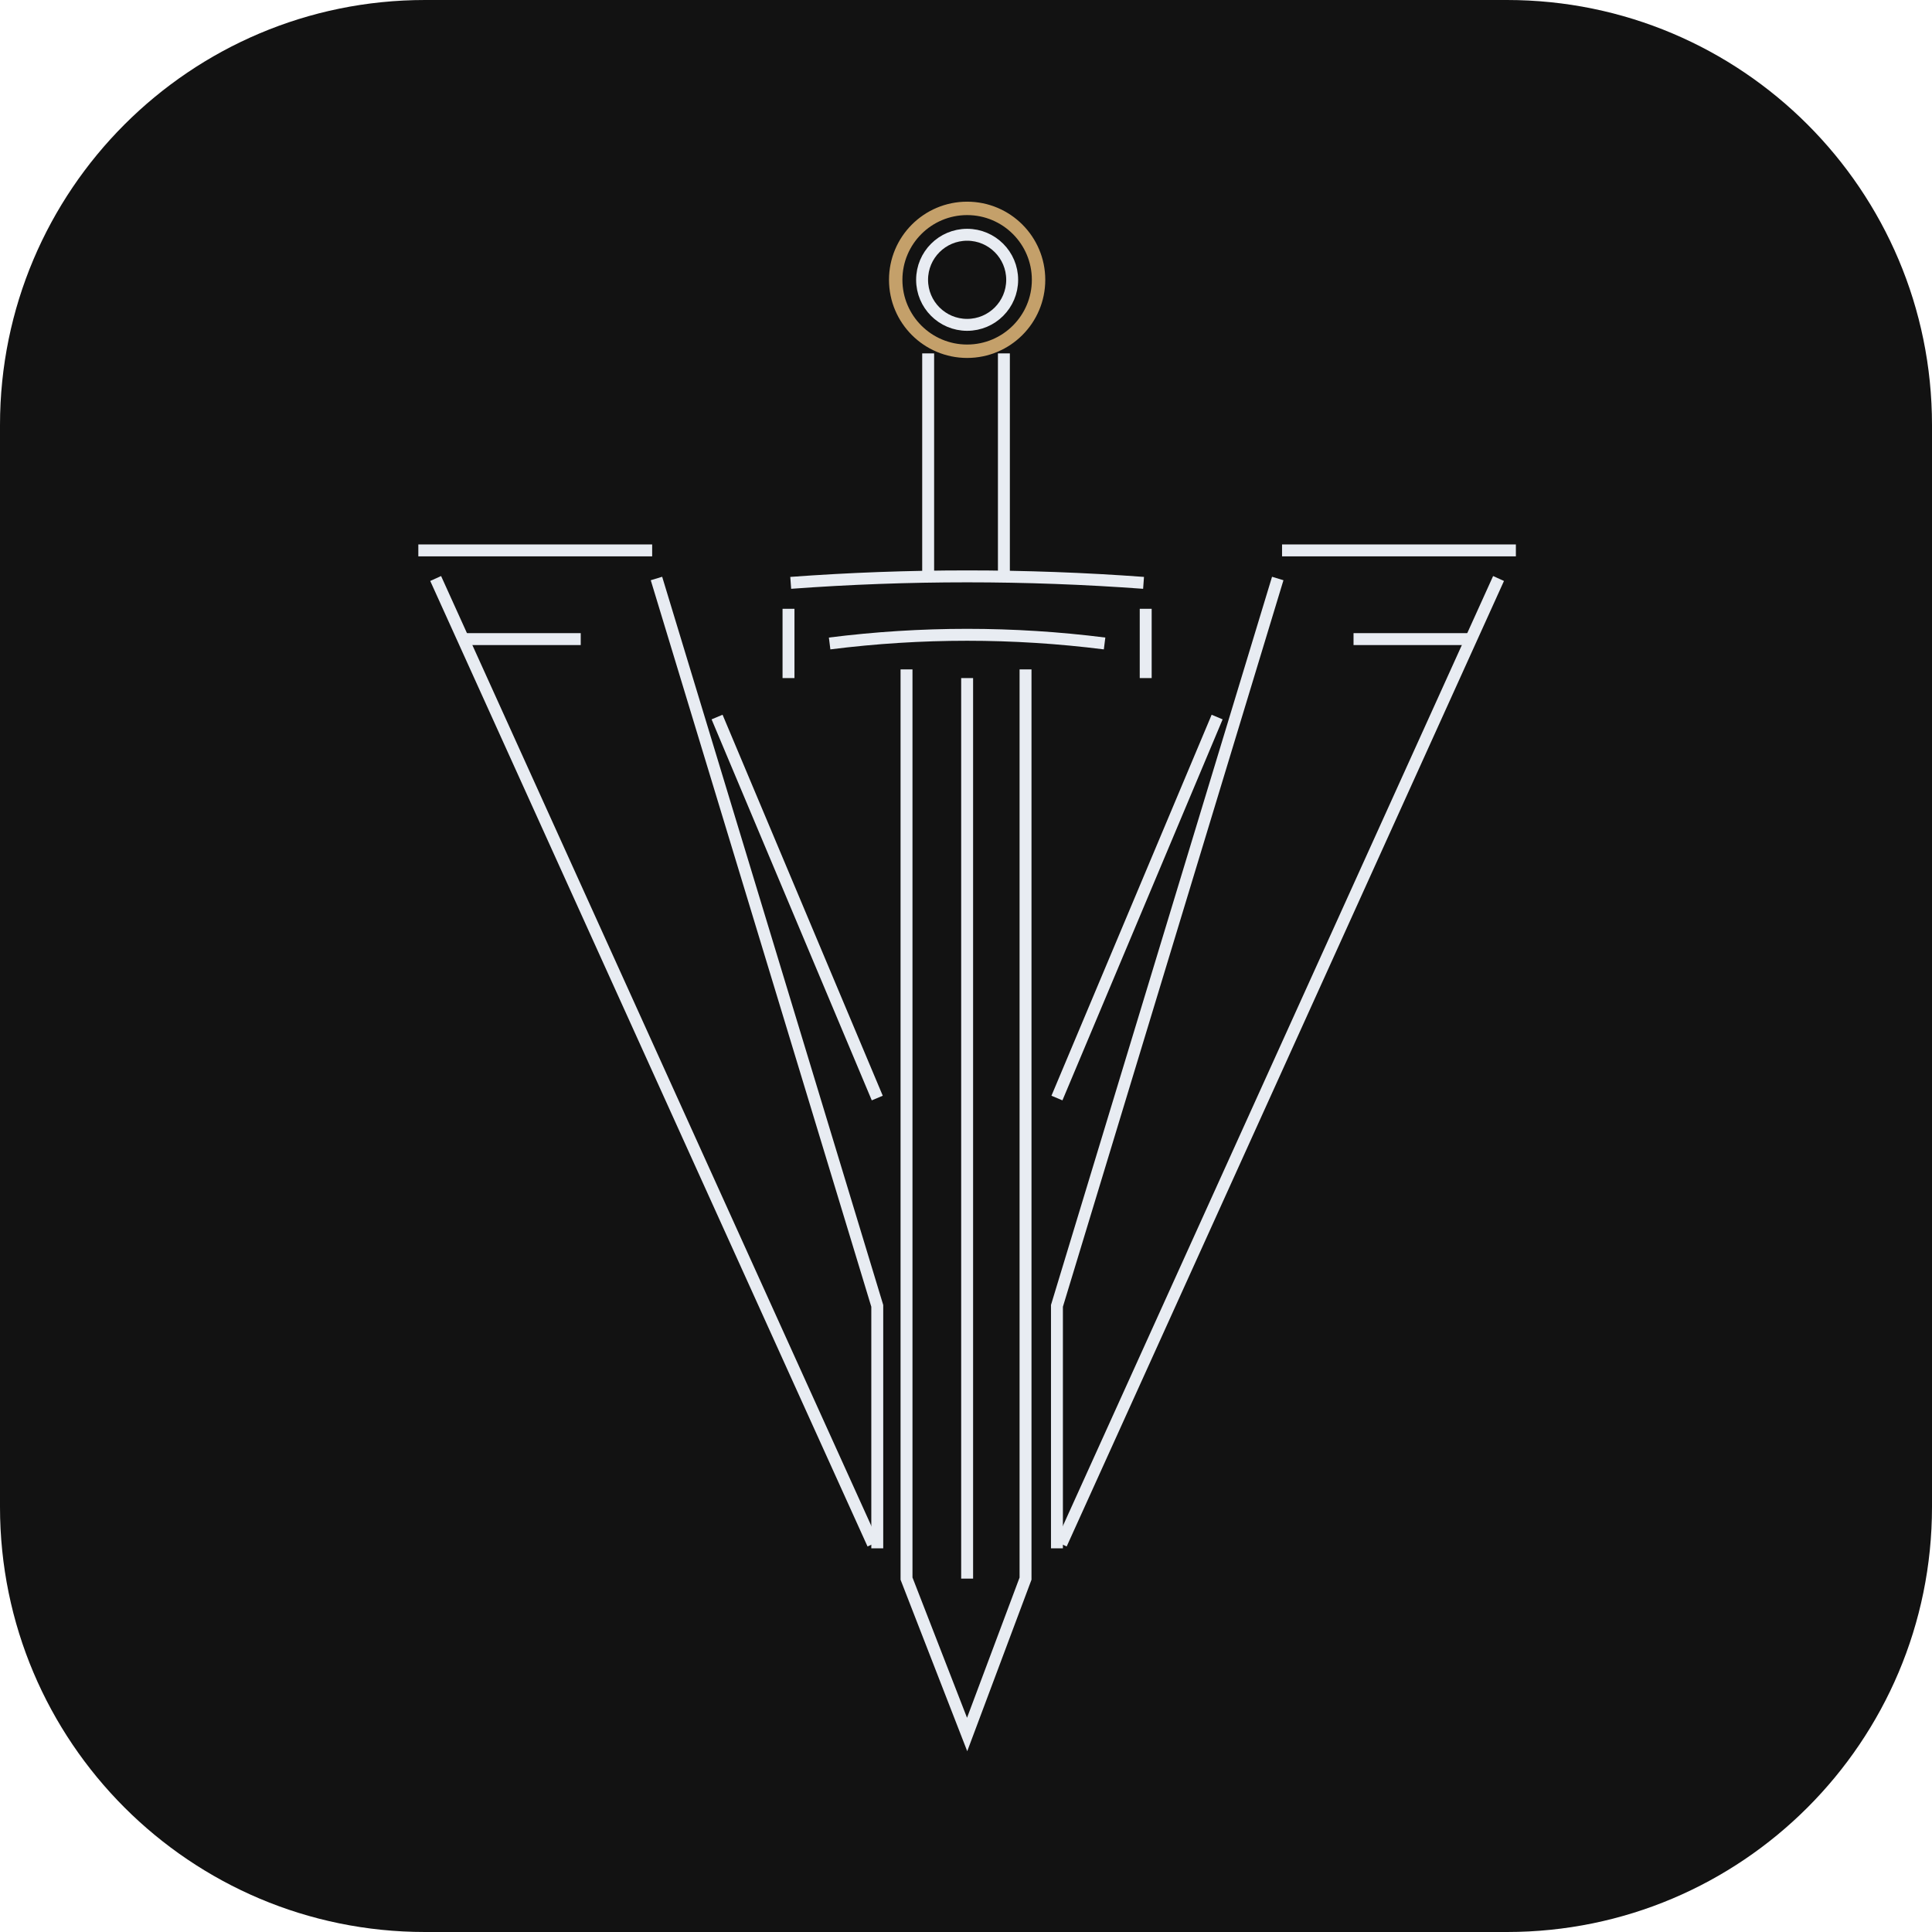
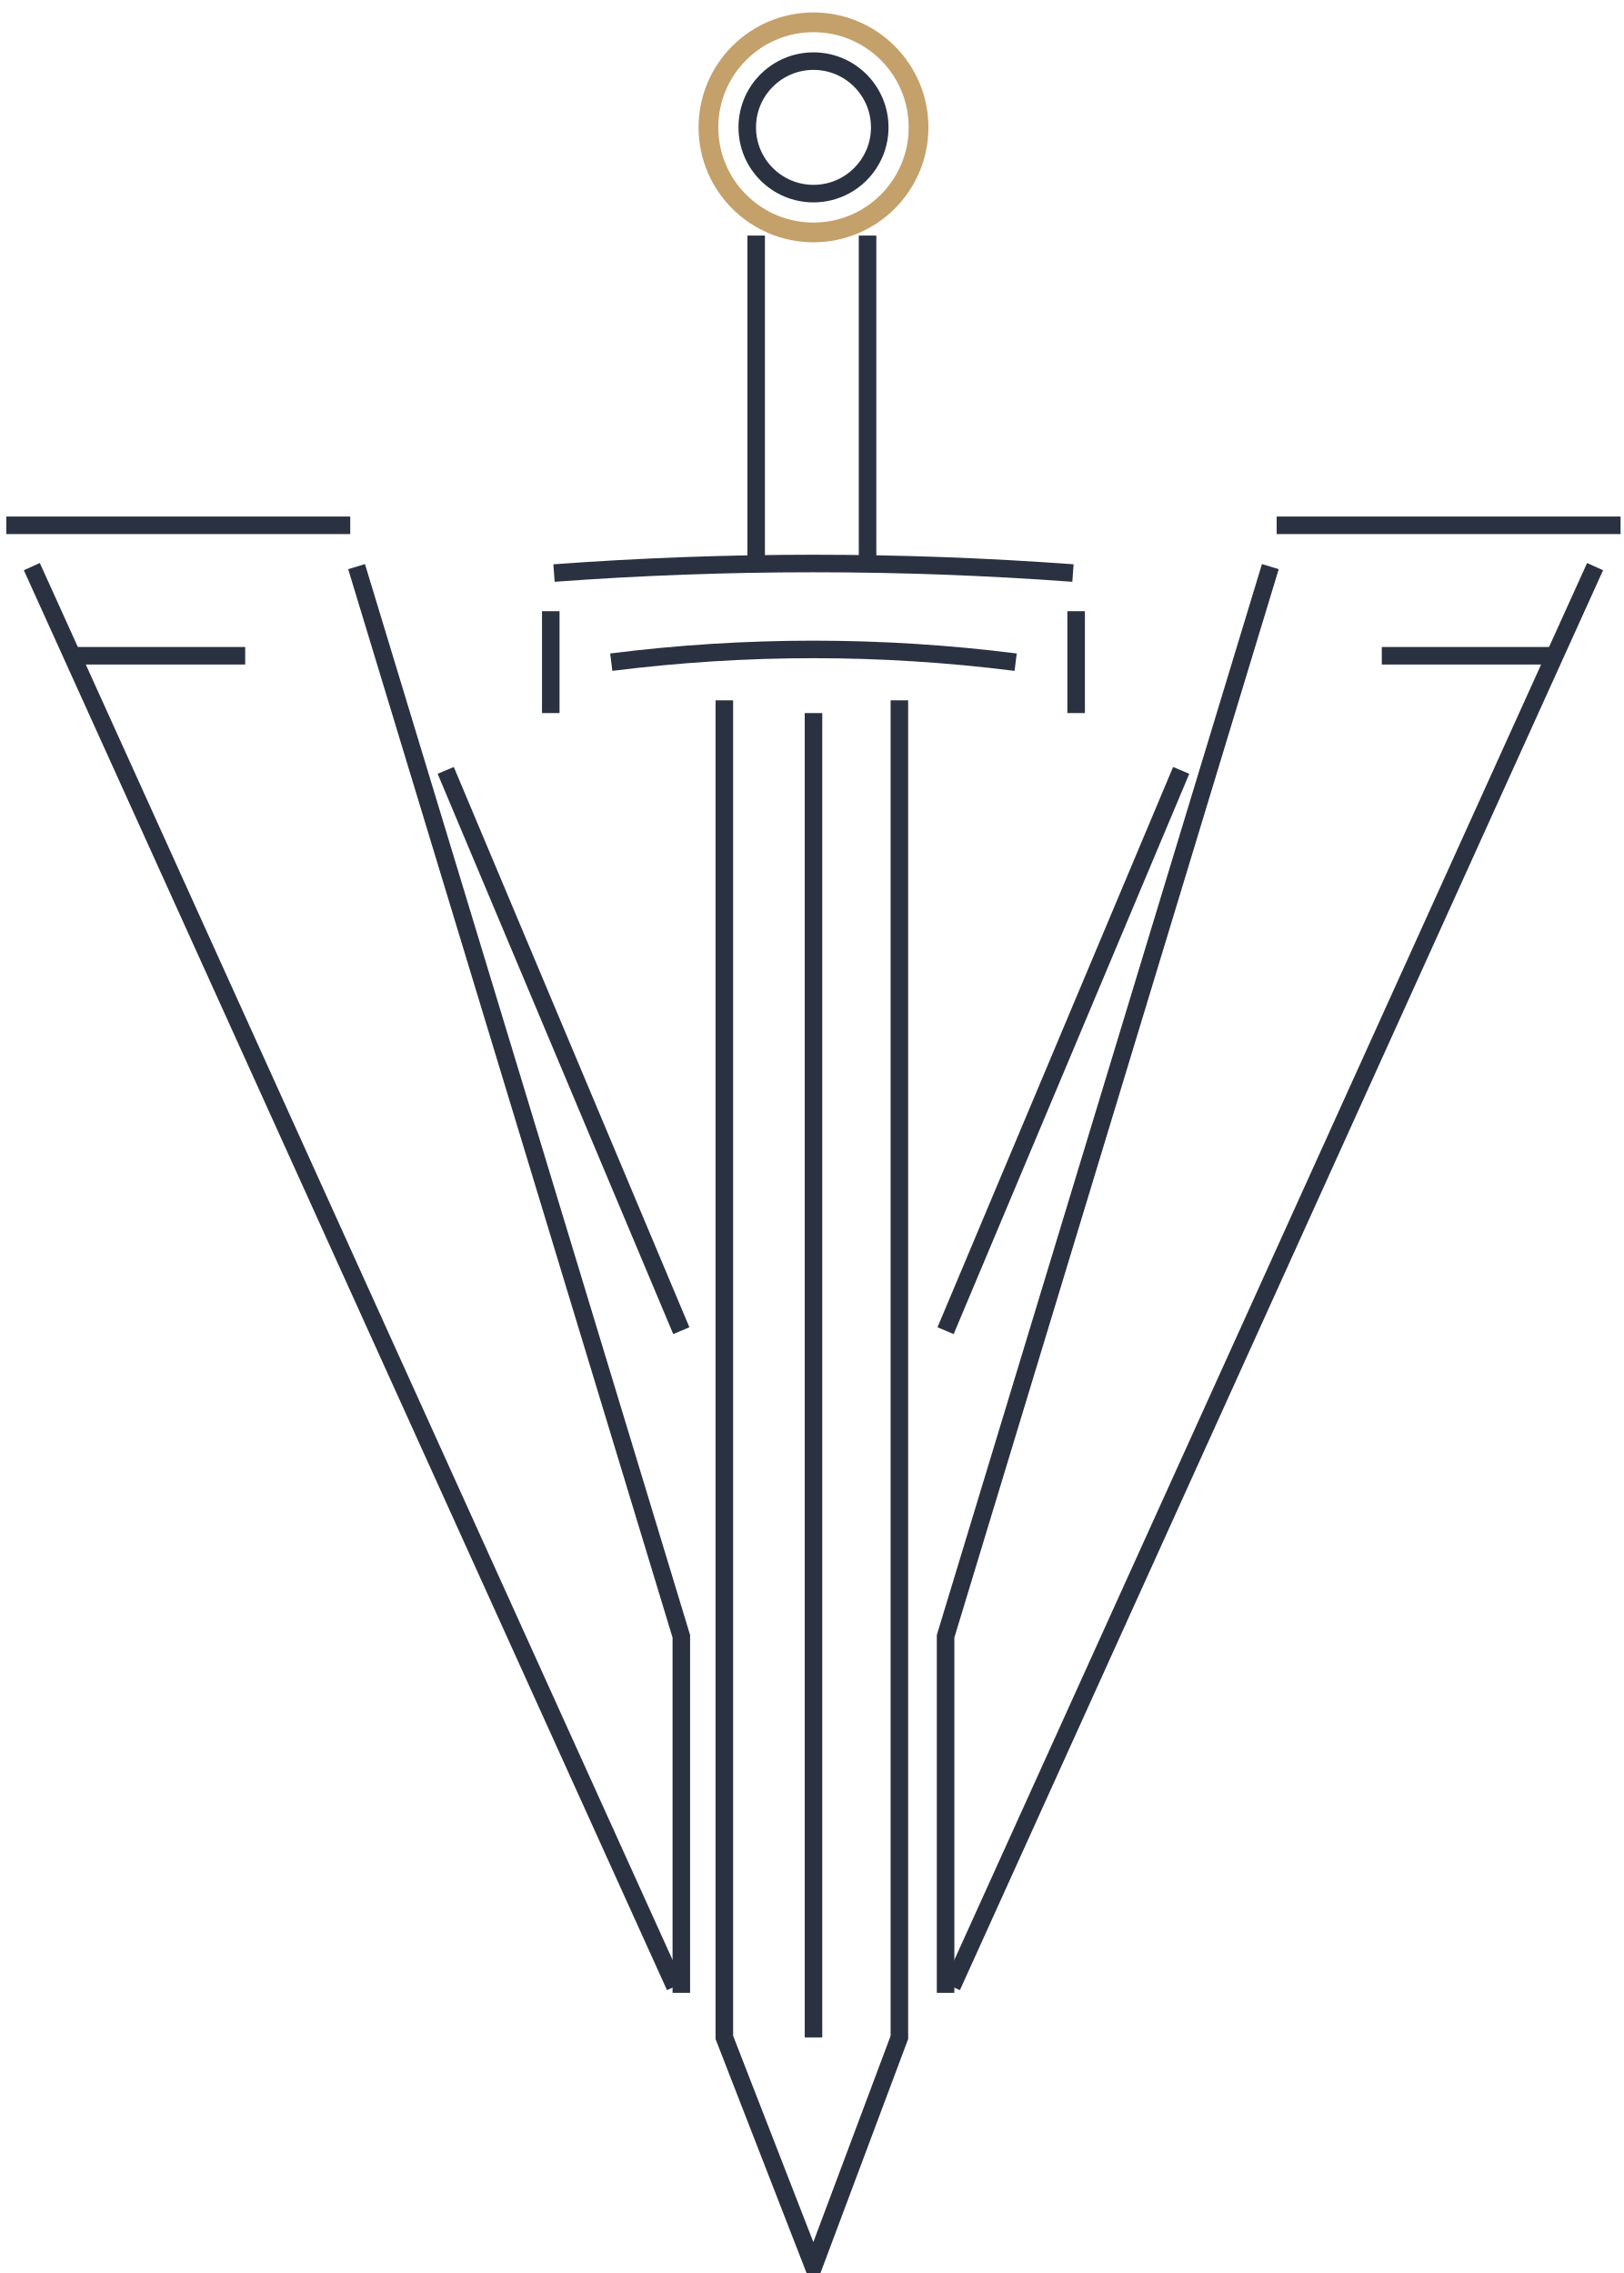
- <svg xmlns="http://www.w3.org/2000/svg" viewBox="0 0 200 200" fill="none">
-   <rect width="200" height="200" rx="44" fill="#121212" />
-   <g transform="translate(42.86 20.00) scale(0.57143)">
-     <circle fill="none" stroke="#C4A06A" stroke-width="2.43" stroke-linecap="butt" stroke-linejoin="miter" cx="100.20" cy="15.69" r="12.94" />
-     <circle fill="none" stroke="#E8ECF2" stroke-width="2.16" stroke-linecap="butt" stroke-linejoin="miter" cx="100.20" cy="15.69" r="8.16" />
-     <path fill="none" stroke="#E8ECF2" stroke-width="2.16" stroke-linecap="butt" stroke-linejoin="miter" d="M 93.14 29.02 V 69.02" />
-     <path fill="none" stroke="#E8ECF2" stroke-width="2.16" stroke-linecap="butt" stroke-linejoin="miter" d="M 106.86 29.02 V 69.02" />
-     <path fill="none" stroke="#E8ECF2" stroke-width="2.16" stroke-linecap="butt" stroke-linejoin="miter" d="M 68.24 70.59 Q 100.20 68.24 132.16 70.59" />
-     <path fill="none" stroke="#E8ECF2" stroke-width="2.16" stroke-linecap="butt" stroke-linejoin="miter" d="M 75.29 81.57 Q 100.20 78.43 125.10 81.57" />
-     <path fill="none" stroke="#E8ECF2" stroke-width="2.16" stroke-linecap="butt" stroke-linejoin="miter" d="M 89.22 86.27 V 250.98 L 100.20 279.22 L 110.78 250.98 V 86.27" />
-     <path fill="none" stroke="#E8ECF2" stroke-width="2.16" stroke-linecap="butt" stroke-linejoin="miter" d="M 100.20 87.84 V 250.98" />
-     <path fill="none" stroke="#E8ECF2" stroke-width="2.16" stroke-linecap="butt" stroke-linejoin="miter" d="M 0.78 64.71 L 43.14 64.71" />
-     <path fill="none" stroke="#E8ECF2" stroke-width="2.16" stroke-linecap="butt" stroke-linejoin="miter" d="M 8.63 80.78 L 30.20 80.78" />
-     <path fill="none" stroke="#E8ECF2" stroke-width="2.16" stroke-linecap="butt" stroke-linejoin="miter" d="M 3.92 69.80 L 83.14 244.71" />
-     <path fill="none" stroke="#E8ECF2" stroke-width="2.16" stroke-linecap="butt" stroke-linejoin="miter" d="M 43.92 69.80 L 83.92 201.57 L 83.92 245.49" />
-     <path fill="none" stroke="#E8ECF2" stroke-width="2.16" stroke-linecap="butt" stroke-linejoin="miter" d="M 54.90 94.90 L 83.92 163.92" />
-     <path fill="none" stroke="#E8ECF2" stroke-width="2.16" stroke-linecap="butt" stroke-linejoin="miter" d="M 67.84 75.29 L 67.84 87.84" />
-     <path fill="none" stroke="#E8ECF2" stroke-width="2.16" stroke-linecap="butt" stroke-linejoin="miter" d="M 199.61 64.71 L 157.25 64.71" />
-     <path fill="none" stroke="#E8ECF2" stroke-width="2.16" stroke-linecap="butt" stroke-linejoin="miter" d="M 191.76 80.78 L 170.20 80.78" />
-     <path fill="none" stroke="#E8ECF2" stroke-width="2.16" stroke-linecap="butt" stroke-linejoin="miter" d="M 196.47 69.80 L 117.25 244.71" />
-     <path fill="none" stroke="#E8ECF2" stroke-width="2.16" stroke-linecap="butt" stroke-linejoin="miter" d="M 156.47 69.80 L 116.47 201.57 L 116.47 245.49" />
-     <path fill="none" stroke="#E8ECF2" stroke-width="2.16" stroke-linecap="butt" stroke-linejoin="miter" d="M 145.49 94.90 L 116.47 163.92" />
-     <path fill="none" stroke="#E8ECF2" stroke-width="2.16" stroke-linecap="butt" stroke-linejoin="miter" d="M 132.55 75.29 L 132.55 87.84" />
-   </g>
+ <svg xmlns="http://www.w3.org/2000/svg" viewBox="0 0 200 280" fill="none">
+   <circle fill="none" stroke="#C4A06A" stroke-width="2.43" stroke-linecap="butt" stroke-linejoin="miter" cx="100.20" cy="15.69" r="12.94" />
+   <circle fill="none" stroke="#2A3140" stroke-width="2.16" stroke-linecap="butt" stroke-linejoin="miter" cx="100.20" cy="15.69" r="8.16" />
+   <path fill="none" stroke="#2A3140" stroke-width="2.16" stroke-linecap="butt" stroke-linejoin="miter" d="M 93.14 29.02 V 69.02" />
+   <path fill="none" stroke="#2A3140" stroke-width="2.16" stroke-linecap="butt" stroke-linejoin="miter" d="M 106.86 29.02 V 69.02" />
+   <path fill="none" stroke="#2A3140" stroke-width="2.16" stroke-linecap="butt" stroke-linejoin="miter" d="M 68.24 70.59 Q 100.20 68.24 132.16 70.59" />
+   <path fill="none" stroke="#2A3140" stroke-width="2.16" stroke-linecap="butt" stroke-linejoin="miter" d="M 75.29 81.57 Q 100.20 78.43 125.10 81.57" />
+   <path fill="none" stroke="#2A3140" stroke-width="2.16" stroke-linecap="butt" stroke-linejoin="miter" d="M 89.22 86.27 V 250.98 L 100.20 279.22 L 110.78 250.98 V 86.27" />
+   <path fill="none" stroke="#2A3140" stroke-width="2.16" stroke-linecap="butt" stroke-linejoin="miter" d="M 100.20 87.84 V 250.98" />
+   <path fill="none" stroke="#2A3140" stroke-width="2.16" stroke-linecap="butt" stroke-linejoin="miter" d="M 0.78 64.71 L 43.14 64.71" />
+   <path fill="none" stroke="#2A3140" stroke-width="2.16" stroke-linecap="butt" stroke-linejoin="miter" d="M 8.63 80.78 L 30.20 80.78" />
+   <path fill="none" stroke="#2A3140" stroke-width="2.16" stroke-linecap="butt" stroke-linejoin="miter" d="M 3.92 69.80 L 83.14 244.71" />
+   <path fill="none" stroke="#2A3140" stroke-width="2.16" stroke-linecap="butt" stroke-linejoin="miter" d="M 43.92 69.80 L 83.92 201.57 L 83.92 245.49" />
+   <path fill="none" stroke="#2A3140" stroke-width="2.16" stroke-linecap="butt" stroke-linejoin="miter" d="M 54.90 94.90 L 83.92 163.92" />
+   <path fill="none" stroke="#2A3140" stroke-width="2.16" stroke-linecap="butt" stroke-linejoin="miter" d="M 67.84 75.29 L 67.84 87.84" />
+   <path fill="none" stroke="#2A3140" stroke-width="2.16" stroke-linecap="butt" stroke-linejoin="miter" d="M 199.61 64.71 L 157.25 64.71" />
+   <path fill="none" stroke="#2A3140" stroke-width="2.16" stroke-linecap="butt" stroke-linejoin="miter" d="M 191.76 80.78 L 170.20 80.78" />
+   <path fill="none" stroke="#2A3140" stroke-width="2.16" stroke-linecap="butt" stroke-linejoin="miter" d="M 196.47 69.80 L 117.25 244.71" />
+   <path fill="none" stroke="#2A3140" stroke-width="2.16" stroke-linecap="butt" stroke-linejoin="miter" d="M 156.47 69.80 L 116.47 201.57 L 116.47 245.49" />
+   <path fill="none" stroke="#2A3140" stroke-width="2.16" stroke-linecap="butt" stroke-linejoin="miter" d="M 145.49 94.90 L 116.47 163.92" />
+   <path fill="none" stroke="#2A3140" stroke-width="2.16" stroke-linecap="butt" stroke-linejoin="miter" d="M 132.55 75.29 L 132.55 87.84" />
</svg>
